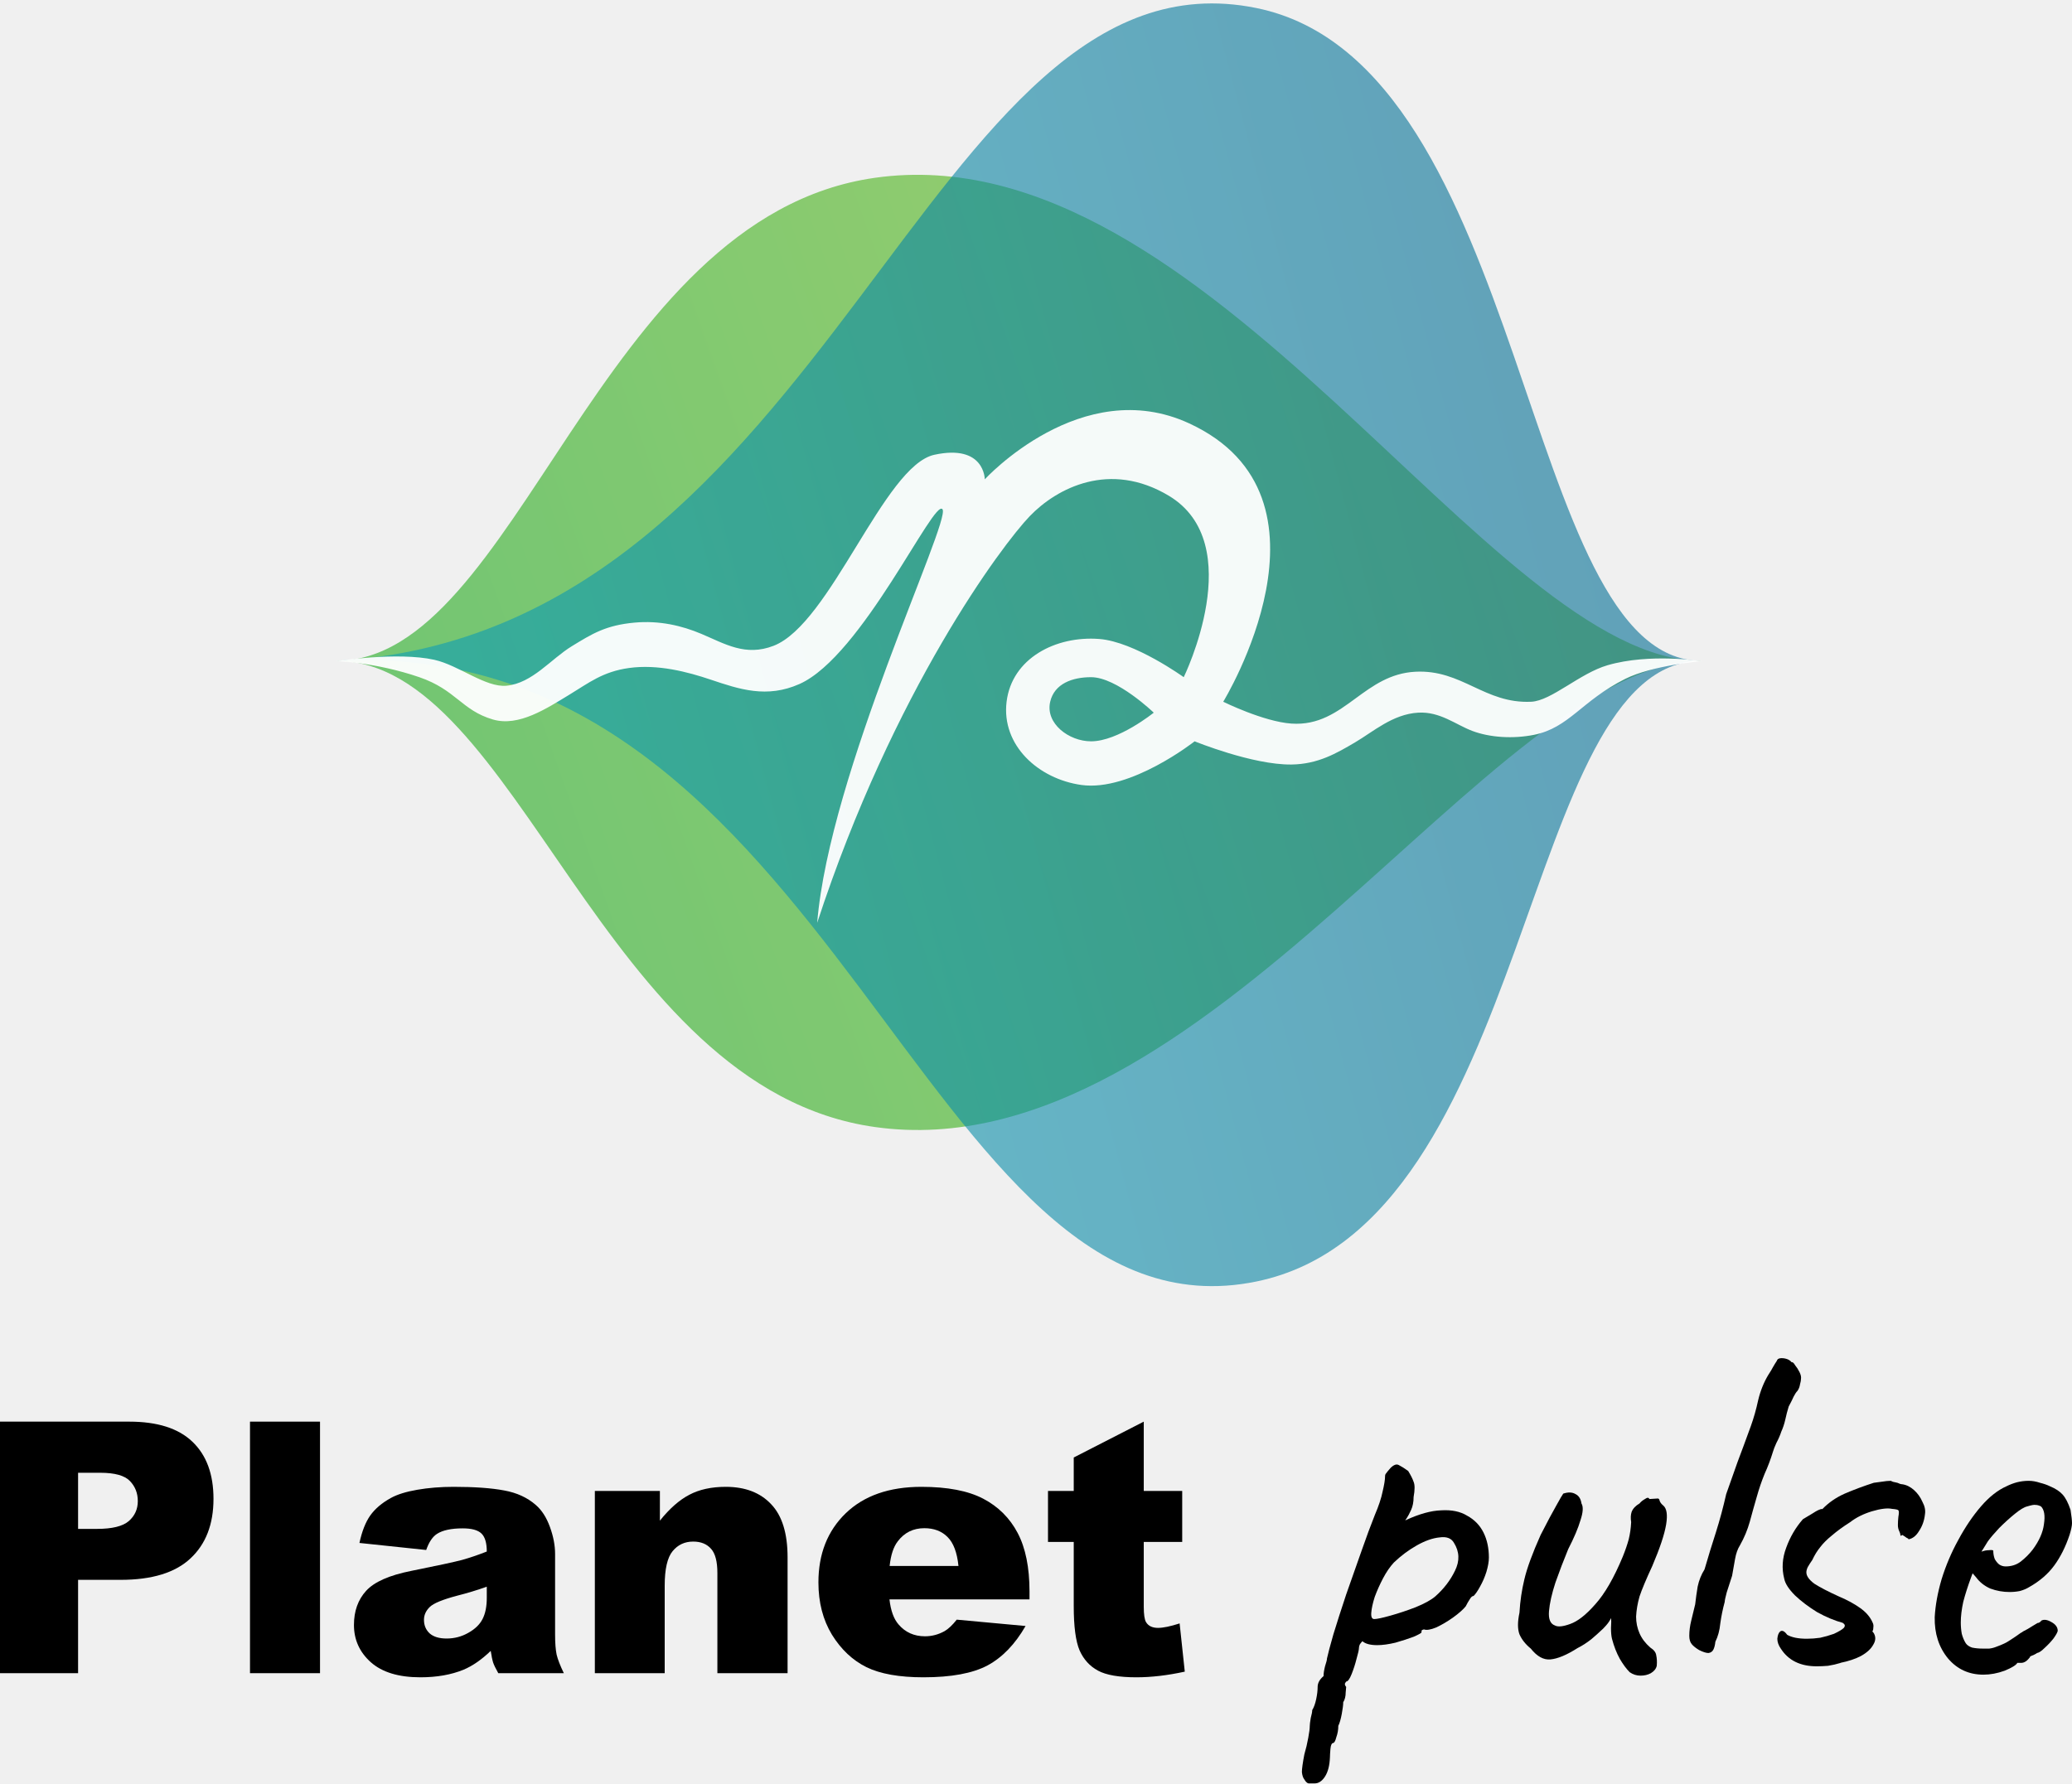
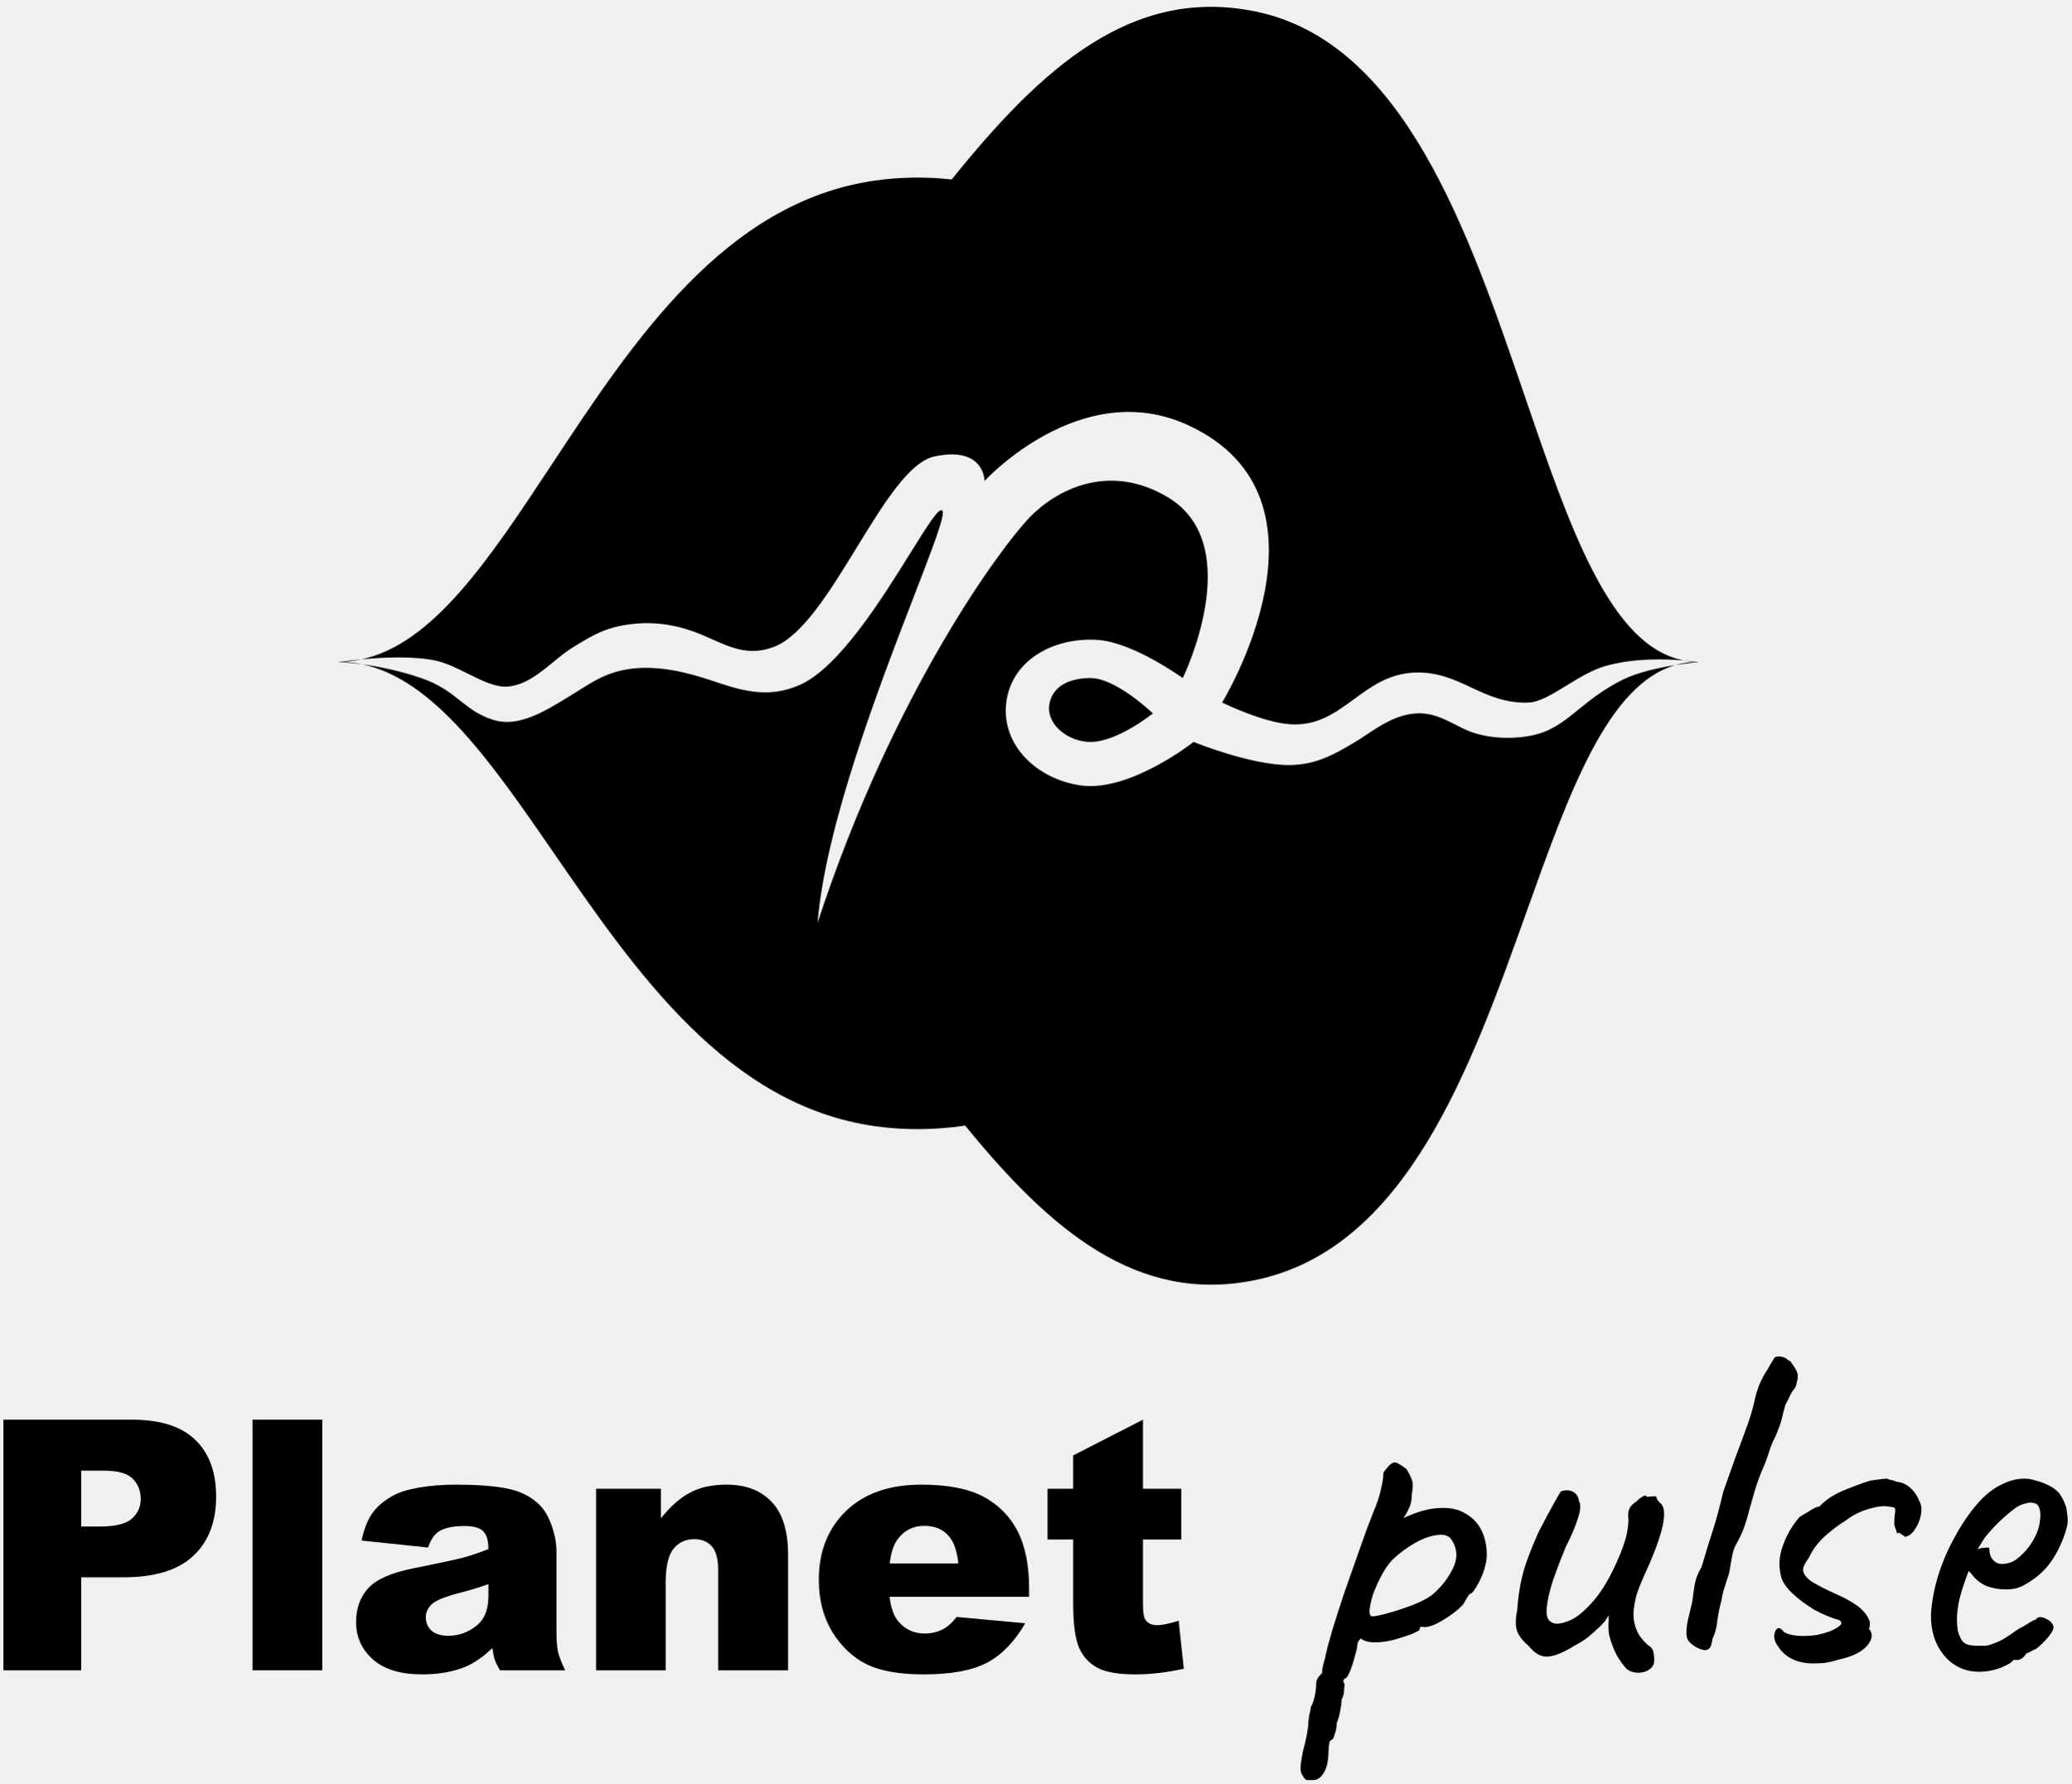
- <svg xmlns="http://www.w3.org/2000/svg" width="302" height="260" viewBox="0 0 302 260" fill="none">
-   <path opacity="0.8" d="M127.532 25.919C86.95 31.667 75.507 96.341 49 96.341C75.507 96.341 87.548 158.695 127.532 164.307C175.687 171.065 217.735 96.341 248 96.341C217.141 96.341 176.182 19.027 127.532 25.919Z" fill="url(#paint0_linear_1656_23127)" />
-   <path opacity="0.6" d="M183.145 186.821C223.728 178.449 221.493 96.341 248 96.341C221.493 96.341 223.13 9.346 183.145 1.175C134.99 -8.667 121.345 92.331 49 96.341C121.939 92.331 134.495 196.856 183.145 186.821Z" fill="url(#paint1_linear_1656_23127)" />
-   <path fill-rule="evenodd" clip-rule="evenodd" d="M49 96.387C49 96.387 57.937 94.995 63.299 96.188C66.874 96.984 70.782 100.26 73.825 99.968C77.599 99.607 80.293 96.069 83.358 94.199C86.311 92.398 88.271 91.152 92.494 90.767C96.1 90.438 99.381 91.207 102.226 92.409C105.681 93.868 108.648 95.736 112.751 94.149C121.085 90.925 128.838 67.89 136.187 66.299C143.535 64.707 143.535 69.879 143.535 69.879C143.535 69.879 157.636 54.474 173.325 61.722C196.579 72.465 178.29 102.305 178.29 102.305C178.29 102.305 184.159 105.207 188.221 105.488C192.191 105.763 194.854 103.812 197.572 101.822C200.078 99.987 202.629 98.118 206.293 97.929C209.704 97.752 212.228 98.931 214.755 100.112C217.268 101.285 219.783 102.46 223.175 102.305C226.125 102.17 230.229 98.172 234.296 96.984C240.453 95.185 248 96.387 248 96.387C248 96.387 240.85 96.984 236.878 98.973C230.488 102.174 228.736 106.095 223.572 107.13C220.593 107.727 217.193 107.543 214.581 106.554C212.148 105.633 209.883 103.705 206.691 103.897C202.992 104.119 200.156 106.666 197.541 108.206C194.806 109.816 192.095 111.411 188.221 111.456C182.559 111.522 174.12 108.074 174.12 108.074C174.12 108.074 164.785 115.436 157.636 114.44C151.326 113.562 145.941 108.639 146.713 102.305C147.484 95.974 153.869 92.664 160.218 93.154C165.381 93.553 172.531 98.724 172.531 98.724C172.531 98.724 182.064 79.279 170.346 72.266C161.766 67.131 154.061 71.122 150.089 75.251C146.117 79.379 130.229 100.565 119.107 134.533C120.894 112.651 138.57 76.047 137.378 74.256C136.187 72.465 125.661 95.659 116.525 99.719C111.765 101.834 107.784 100.494 103.6 99.086C100.206 97.944 95.884 96.807 91.7 97.382C87.833 97.914 85.78 99.586 83.019 101.256C79.704 103.261 75.613 106 71.839 104.891C67.272 103.549 66.477 100.565 61.115 98.724C54.701 96.523 49 96.387 49 96.387ZM159.026 98.724C162.799 98.724 168.162 103.897 168.162 103.897C168.162 103.897 162.998 108.074 159.026 108.074C155.79 108.074 152.336 105.463 153.068 102.305C153.681 99.658 156.312 98.724 159.026 98.724Z" fill="white" fill-opacity="0.949" />
-   <path d="M0 207.255H18.835C22.938 207.255 26.006 208.23 28.041 210.181C30.092 212.133 31.117 214.909 31.117 218.511C31.117 222.214 30 225.107 27.765 227.192C25.547 229.276 22.154 230.319 17.585 230.319H11.381V243.927H0V207.255ZM11.381 222.889H14.158C16.342 222.889 17.877 222.514 18.76 221.763C19.644 220.996 20.086 220.021 20.086 218.837C20.086 217.686 19.703 216.71 18.936 215.91C18.168 215.109 16.726 214.709 14.608 214.709H11.381V222.889Z" fill="black" />
-   <path d="M36.438 207.255H46.644V243.927H36.438V207.255Z" fill="black" />
-   <path d="M62.12 225.966L52.39 224.94C52.757 223.239 53.282 221.905 53.965 220.938C54.666 219.954 55.666 219.103 56.967 218.386C57.901 217.869 59.185 217.469 60.819 217.186C62.454 216.902 64.221 216.76 66.122 216.76C69.174 216.76 71.625 216.936 73.476 217.286C75.327 217.619 76.87 218.328 78.104 219.412C78.971 220.162 79.655 221.23 80.155 222.614C80.655 223.981 80.906 225.291 80.906 226.541V238.273C80.906 239.524 80.981 240.508 81.131 241.225C81.297 241.926 81.648 242.826 82.181 243.927H72.626C72.242 243.243 71.992 242.726 71.876 242.376C71.759 242.009 71.642 241.442 71.525 240.675C70.191 241.959 68.865 242.876 67.548 243.427C65.747 244.16 63.654 244.527 61.27 244.527C58.101 244.527 55.691 243.793 54.041 242.326C52.406 240.858 51.589 239.049 51.589 236.898C51.589 234.88 52.181 233.22 53.365 231.92C54.549 230.619 56.734 229.652 59.919 229.018C63.738 228.251 66.214 227.717 67.348 227.417C68.482 227.1 69.683 226.691 70.95 226.191C70.95 224.94 70.692 224.065 70.174 223.565C69.658 223.064 68.749 222.814 67.448 222.814C65.78 222.814 64.53 223.081 63.696 223.615C63.046 224.031 62.52 224.815 62.12 225.966ZM70.95 231.319C69.549 231.82 68.09 232.261 66.573 232.645C64.505 233.195 63.196 233.737 62.645 234.271C62.078 234.821 61.795 235.447 61.795 236.147C61.795 236.948 62.07 237.606 62.62 238.123C63.187 238.624 64.013 238.874 65.097 238.874C66.231 238.874 67.281 238.599 68.249 238.048C69.232 237.498 69.924 236.831 70.325 236.047C70.742 235.247 70.95 234.213 70.95 232.945V231.319Z" fill="black" />
-   <path d="M86.701 217.361H96.182V221.688C97.599 219.921 99.033 218.662 100.484 217.911C101.935 217.144 103.703 216.76 105.787 216.76C108.605 216.76 110.807 217.603 112.391 219.287C113.992 220.955 114.792 223.54 114.792 227.042V243.927H104.561V229.318C104.561 227.65 104.253 226.475 103.636 225.791C103.019 225.09 102.152 224.74 101.034 224.74C99.8 224.74 98.8 225.207 98.033 226.141C97.266 227.075 96.882 228.751 96.882 231.169V243.927H86.701V217.361Z" fill="black" />
-   <path d="M150.054 233.17H129.643C129.827 234.805 130.268 236.022 130.969 236.823C131.953 237.973 133.237 238.549 134.821 238.549C135.822 238.549 136.772 238.298 137.673 237.798C138.223 237.481 138.815 236.923 139.449 236.122L149.479 237.048C147.945 239.716 146.094 241.634 143.926 242.801C141.758 243.952 138.648 244.527 134.596 244.527C131.077 244.527 128.309 244.035 126.291 243.051C124.273 242.051 122.598 240.475 121.263 238.323C119.946 236.155 119.287 233.612 119.287 230.694C119.287 226.541 120.613 223.181 123.265 220.613C125.933 218.045 129.61 216.76 134.296 216.76C138.098 216.76 141.1 217.336 143.301 218.486C145.502 219.637 147.178 221.305 148.329 223.489C149.479 225.674 150.054 228.518 150.054 232.02V233.17ZM139.699 228.292C139.499 226.325 138.965 224.915 138.098 224.065C137.247 223.214 136.122 222.789 134.721 222.789C133.103 222.789 131.811 223.431 130.844 224.715C130.227 225.516 129.835 226.708 129.668 228.292H139.699Z" fill="black" />
-   <path d="M166.707 207.255V217.361H172.31V224.79H166.707V234.221C166.707 235.355 166.815 236.105 167.032 236.472C167.365 237.039 167.949 237.323 168.783 237.323C169.533 237.323 170.584 237.106 171.934 236.672L172.685 243.702C170.167 244.252 167.815 244.527 165.631 244.527C163.096 244.527 161.228 244.202 160.028 243.552C158.827 242.901 157.935 241.917 157.351 240.6C156.784 239.266 156.501 237.114 156.501 234.146V224.79H152.749V217.361H156.501V212.483L166.707 207.255Z" fill="black" />
-   <path d="M191.62 259.993C191.429 259.993 191.19 259.993 190.903 259.993C190.616 260.041 190.353 259.849 190.114 259.419C189.922 259.18 189.803 258.821 189.755 258.343C189.755 257.865 189.875 257.004 190.114 255.761C190.353 254.948 190.544 254.135 190.687 253.323C190.831 252.558 190.903 251.984 190.903 251.601C190.903 251.41 190.95 251.027 191.046 250.454C191.19 249.928 191.261 249.545 191.261 249.306C191.5 248.924 191.692 248.398 191.835 247.728C191.978 247.059 192.05 246.461 192.05 245.935C192.05 245.361 192.337 244.835 192.911 244.357C192.911 243.975 192.983 243.496 193.126 242.923C193.317 242.349 193.413 241.966 193.413 241.775C193.556 241.106 193.867 239.934 194.345 238.261C194.871 236.539 195.493 234.603 196.21 232.451C196.975 230.299 197.716 228.196 198.433 226.139C199.15 224.083 199.796 222.338 200.37 220.904C200.943 219.565 201.326 218.417 201.517 217.461C201.756 216.457 201.876 215.716 201.876 215.237C201.876 215.046 201.924 214.903 202.019 214.807C202.115 214.664 202.33 214.401 202.665 214.018C203.143 213.54 203.549 213.397 203.884 213.588C204.266 213.779 204.721 214.066 205.247 214.449C205.629 215.07 205.892 215.596 206.036 216.026C206.227 216.457 206.227 217.198 206.036 218.25C206.036 218.967 205.916 219.589 205.677 220.115C205.438 220.641 205.223 221.047 205.031 221.334C204.84 221.573 204.792 221.669 204.888 221.621C206.848 220.712 208.57 220.234 210.052 220.186C211.582 220.091 212.849 220.354 213.853 220.975C214.905 221.549 215.694 222.362 216.22 223.414C216.746 224.466 217.009 225.685 217.009 227.072C217.009 227.646 216.889 228.339 216.65 229.152C216.411 229.917 216.1 230.634 215.718 231.304C215.383 231.925 215.072 232.379 214.785 232.666C214.594 232.666 214.403 232.834 214.212 233.168C214.02 233.455 213.829 233.79 213.638 234.172C213.255 234.651 212.634 235.2 211.773 235.822C210.96 236.396 210.147 236.874 209.335 237.257C208.522 237.591 207.924 237.687 207.542 237.543C207.542 237.543 207.47 237.567 207.326 237.615C207.231 237.615 207.183 237.735 207.183 237.974C207.183 238.069 206.801 238.285 206.036 238.619C205.271 238.906 204.386 239.193 203.382 239.48C202.378 239.719 201.493 239.839 200.728 239.839C199.724 239.839 199.007 239.647 198.577 239.265C198.481 239.36 198.362 239.504 198.218 239.695C198.122 239.886 198.075 240.054 198.075 240.197C198.075 240.484 197.955 241.034 197.716 241.847C197.525 242.612 197.286 243.353 196.999 244.07C196.712 244.787 196.449 245.146 196.21 245.146C196.21 245.146 196.162 245.218 196.066 245.361C195.971 245.505 196.019 245.696 196.21 245.935C196.21 245.935 196.186 246.198 196.138 246.724C196.138 247.298 196.019 247.776 195.78 248.158C195.78 248.541 195.708 249.115 195.564 249.88C195.421 250.645 195.254 251.219 195.062 251.601C195.062 252.175 194.967 252.725 194.776 253.251C194.632 253.825 194.465 254.112 194.273 254.112C194.082 254.159 193.963 254.446 193.915 254.972C193.867 255.546 193.843 255.952 193.843 256.191C193.795 257.387 193.556 258.319 193.126 258.989C192.696 259.658 192.194 259.993 191.62 259.993ZM200.298 236.037C200.68 236.037 201.469 235.87 202.665 235.535C203.86 235.2 205.079 234.794 206.322 234.316C207.613 233.79 208.57 233.264 209.191 232.738C210.434 231.638 211.391 230.395 212.06 229.008C212.777 227.574 212.729 226.211 211.917 224.92C211.534 224.251 210.841 223.988 209.837 224.131C208.833 224.227 207.733 224.609 206.538 225.279C205.342 225.948 204.219 226.785 203.167 227.789C202.593 228.411 202.067 229.176 201.589 230.084C201.111 230.993 200.704 231.901 200.37 232.81C200.083 233.718 199.915 234.483 199.868 235.105C199.82 235.726 199.963 236.037 200.298 236.037Z" fill="black" />
-   <path d="M237.532 243.783C237.054 243.305 236.576 242.66 236.098 241.847C235.62 240.986 235.237 240.006 234.95 238.906C234.855 238.524 234.807 237.998 234.807 237.328C234.855 236.659 234.855 236.181 234.807 235.894C234.664 236.229 234.424 236.587 234.09 236.97C233.803 237.304 233.516 237.591 233.229 237.83C233.038 238.022 232.608 238.404 231.938 238.978C231.269 239.504 230.599 239.934 229.93 240.269C228.352 241.273 227.037 241.823 225.985 241.919C224.981 242.014 224.025 241.488 223.117 240.341C222.352 239.719 221.802 239.026 221.467 238.261C221.18 237.496 221.18 236.444 221.467 235.105C221.563 233.431 221.802 231.806 222.184 230.228C222.567 228.602 223.356 226.45 224.551 223.773C225.555 221.812 226.32 220.378 226.846 219.469C227.372 218.513 227.707 217.939 227.85 217.748C228.567 217.509 229.165 217.533 229.643 217.82C230.121 218.059 230.408 218.513 230.504 219.182C230.791 219.66 230.743 220.473 230.36 221.621C230.026 222.768 229.428 224.179 228.567 225.853C227.898 227.478 227.276 229.104 226.703 230.73C226.177 232.355 225.866 233.742 225.77 234.89C225.675 236.037 225.961 236.731 226.631 236.97C227.061 237.209 227.802 237.137 228.854 236.754C229.954 236.372 231.173 235.416 232.512 233.886C233.898 232.355 235.237 230.036 236.528 226.928C236.911 225.972 237.198 225.135 237.389 224.418C237.58 223.653 237.7 222.816 237.747 221.908C237.652 221.334 237.676 220.832 237.819 220.402C238.01 219.923 238.393 219.517 238.967 219.182C239.158 218.943 239.421 218.728 239.756 218.537C240.09 218.298 240.305 218.298 240.401 218.537L241.549 218.465C241.74 218.417 241.859 218.537 241.907 218.824C242.003 219.063 242.17 219.278 242.409 219.469C242.935 219.9 243.079 220.832 242.84 222.266C242.6 223.701 241.931 225.709 240.831 228.291C239.923 230.252 239.301 231.734 238.967 232.738C238.68 233.742 238.512 234.722 238.465 235.679C238.465 236.539 238.632 237.352 238.967 238.117C239.301 238.882 239.827 239.576 240.545 240.197C241.07 240.532 241.357 240.914 241.405 241.345C241.501 241.775 241.525 242.277 241.477 242.851C241.381 243.281 241.094 243.64 240.616 243.927C240.186 244.166 239.684 244.285 239.11 244.285C238.536 244.285 238.01 244.118 237.532 243.783Z" fill="black" />
-   <path d="M247.653 240.556C247.175 240.269 246.816 239.982 246.577 239.695C246.338 239.408 246.219 239.002 246.219 238.476C246.219 237.759 246.314 237.017 246.506 236.252C246.697 235.44 246.888 234.651 247.079 233.886C247.175 233.025 247.295 232.164 247.438 231.304C247.629 230.395 247.964 229.558 248.442 228.793C248.968 226.976 249.518 225.183 250.092 223.414C250.665 221.597 251.167 219.732 251.598 217.82C252.219 216.05 252.769 214.496 253.247 213.158C253.773 211.771 254.419 210.026 255.184 207.922C255.614 206.726 255.973 205.459 256.26 204.12C256.594 202.734 257.096 201.491 257.766 200.391C258.053 199.96 258.268 199.602 258.411 199.315C258.602 198.98 258.794 198.669 258.985 198.383C259.033 198.191 259.176 198.072 259.415 198.024C259.702 197.976 260.013 198 260.348 198.096C260.682 198.191 260.945 198.359 261.137 198.598C261.28 198.55 261.447 198.693 261.639 199.028C261.878 199.315 262.093 199.65 262.284 200.032C262.475 200.415 262.547 200.749 262.499 201.036C262.499 201.228 262.451 201.491 262.356 201.825C262.308 202.16 262.188 202.471 261.997 202.758C261.806 202.949 261.615 203.236 261.423 203.618C261.28 203.953 261.041 204.431 260.706 205.053C260.515 205.674 260.348 206.32 260.204 206.989C260.061 207.611 259.869 208.185 259.63 208.711C259.439 209.284 259.2 209.834 258.913 210.36C258.674 210.886 258.507 211.317 258.411 211.651C258.076 212.751 257.67 213.827 257.192 214.879C256.762 215.931 256.379 217.054 256.044 218.25C255.71 219.397 255.375 220.593 255.04 221.836C254.706 223.031 254.227 224.179 253.606 225.279C253.271 225.805 253.032 226.474 252.889 227.287C252.745 228.1 252.602 228.913 252.458 229.726C252.172 230.586 251.909 231.399 251.67 232.164C251.478 232.881 251.383 233.336 251.383 233.527C251.096 234.579 250.881 235.631 250.737 236.683C250.642 237.687 250.402 238.571 250.02 239.337C249.972 239.815 249.876 240.197 249.733 240.484C249.59 240.771 249.351 240.938 249.016 240.986C248.681 240.986 248.227 240.843 247.653 240.556Z" fill="black" />
-   <path d="M264.79 242.923C262.4 242.923 260.654 242.062 259.555 240.341C259.22 239.862 259.053 239.384 259.053 238.906C259.101 238.38 259.244 238.022 259.483 237.83C259.77 237.639 260.105 237.806 260.487 238.332C261.156 238.715 262.113 238.906 263.356 238.906C263.977 238.906 264.623 238.858 265.292 238.763C265.962 238.619 266.631 238.428 267.3 238.189C268.018 237.854 268.496 237.567 268.735 237.328C268.974 237.041 268.926 236.802 268.591 236.611H268.663C267.42 236.276 266.153 235.75 264.862 235.033C263.619 234.268 262.543 233.455 261.635 232.595C260.726 231.686 260.2 230.873 260.057 230.156C259.674 228.674 259.77 227.167 260.344 225.637C260.917 224.059 261.73 222.673 262.782 221.477C263.165 221.238 263.643 220.951 264.217 220.617C264.79 220.234 265.245 220.019 265.579 219.971V220.043C266.488 219.087 267.587 218.322 268.878 217.748C270.217 217.174 271.628 216.648 273.11 216.17L274.186 216.026C274.759 215.931 275.237 215.883 275.62 215.883C275.572 215.883 275.668 215.931 275.907 216.026C276.146 216.074 276.361 216.122 276.552 216.17C276.839 216.313 277.078 216.385 277.27 216.385C277.891 216.481 278.465 216.768 278.991 217.246C279.517 217.724 279.923 218.298 280.21 218.967C280.545 219.589 280.664 220.186 280.569 220.76C280.473 221.669 280.186 222.482 279.708 223.199C279.278 223.916 278.752 224.322 278.13 224.418C278.226 224.37 278.154 224.299 277.915 224.203C277.724 224.059 277.509 223.916 277.27 223.773L277.054 223.916C277.054 223.916 277.03 223.868 276.983 223.773C276.983 223.629 276.935 223.462 276.839 223.271C276.696 222.984 276.624 222.673 276.624 222.338C276.624 221.956 276.648 221.549 276.696 221.119C276.791 220.593 276.791 220.282 276.696 220.186C276.648 220.091 276.337 220.019 275.763 219.971C275.094 219.828 274.114 219.947 272.823 220.33C271.58 220.712 270.528 221.238 269.667 221.908C268.615 222.577 267.731 223.223 267.014 223.844C266.296 224.418 265.723 224.992 265.292 225.566C264.862 226.092 264.48 226.713 264.145 227.43C263.906 227.765 263.691 228.1 263.499 228.435C263.356 228.721 263.284 228.984 263.284 229.224C263.284 229.75 263.667 230.299 264.432 230.873C265.245 231.399 266.44 232.021 268.018 232.738C269.261 233.264 270.313 233.838 271.173 234.459C272.034 235.081 272.632 235.798 272.966 236.611C273.062 236.802 273.086 237.041 273.038 237.328C273.038 237.567 272.99 237.735 272.895 237.83C272.99 237.926 273.038 237.998 273.038 238.046V237.974C273.421 238.548 273.421 239.145 273.038 239.767C272.703 240.388 272.106 240.938 271.245 241.416C270.432 241.847 269.428 242.182 268.233 242.421H268.305C267.683 242.612 267.061 242.755 266.44 242.851C265.866 242.899 265.316 242.923 264.79 242.923Z" fill="black" />
-   <path d="M289.09 244.142C286.987 244.142 285.265 243.353 283.927 241.775C282.588 240.149 281.942 238.141 281.99 235.75C282.086 234.029 282.42 232.188 282.994 230.228C283.616 228.219 284.429 226.307 285.433 224.49C286.437 222.625 287.536 220.999 288.732 219.613C289.927 218.226 291.17 217.246 292.461 216.672C292.939 216.433 293.441 216.242 293.967 216.098C294.541 215.955 295.115 215.883 295.689 215.883C296.215 215.883 296.764 215.979 297.338 216.17C297.912 216.313 298.39 216.481 298.773 216.672C299.585 217.007 300.207 217.413 300.637 217.891C301.068 218.369 301.45 219.111 301.785 220.115C301.928 221.023 302 221.669 302 222.051C302 222.434 301.88 223.008 301.641 223.773C301.068 225.494 300.327 226.976 299.418 228.219C298.51 229.463 297.29 230.515 295.76 231.375C295.378 231.614 294.924 231.806 294.398 231.949C293.92 232.045 293.418 232.092 292.892 232.092C291.935 232.092 291.003 231.925 290.094 231.59C289.234 231.208 288.541 230.658 288.015 229.941L287.513 229.367L287.297 229.941C286.819 231.232 286.437 232.427 286.15 233.527C285.911 234.627 285.791 235.631 285.791 236.539C285.791 237.113 285.839 237.663 285.935 238.189C286.078 238.715 286.269 239.169 286.509 239.552C286.7 239.839 287.011 240.054 287.441 240.197C287.919 240.293 288.421 240.341 288.947 240.341C289.282 240.341 289.616 240.341 289.951 240.341C290.334 240.293 290.692 240.197 291.027 240.054C291.84 239.767 292.485 239.456 292.963 239.121C293.489 238.787 294.015 238.428 294.541 238.046L294.828 237.902H294.756C295.33 237.615 295.832 237.328 296.262 237.041C296.741 236.754 296.98 236.611 296.98 236.611C297.171 236.611 297.362 236.491 297.553 236.252C297.936 236.061 298.414 236.133 298.988 236.468C299.609 236.802 299.92 237.233 299.92 237.759C299.872 237.998 299.657 238.38 299.275 238.906C298.892 239.384 298.462 239.839 297.984 240.269C297.553 240.699 297.195 240.938 296.908 240.986C296.86 241.034 296.693 241.13 296.406 241.273C296.119 241.369 295.928 241.464 295.832 241.56H295.904C295.473 242.134 295.043 242.421 294.613 242.421H294.039C293.848 242.755 293.226 243.138 292.174 243.568C291.122 243.951 290.095 244.142 289.09 244.142ZM292.318 228.363C293.178 228.363 293.92 228.124 294.541 227.646C295.211 227.12 295.784 226.546 296.262 225.924C297.219 224.633 297.769 223.39 297.912 222.195C298.103 220.951 297.96 220.091 297.482 219.613C297.195 219.469 296.932 219.397 296.693 219.397C296.501 219.35 296.095 219.421 295.473 219.613C295.043 219.708 294.446 220.067 293.68 220.688C292.915 221.31 292.15 222.003 291.385 222.768C290.668 223.533 290.118 224.179 289.736 224.705L288.804 226.211C289.186 226.068 289.545 225.996 289.879 225.996C290.262 225.948 290.477 225.972 290.525 226.068C290.525 226.498 290.597 226.904 290.74 227.287C290.931 227.622 291.146 227.885 291.385 228.076C291.672 228.267 291.983 228.363 292.318 228.363Z" fill="black" />
+ <svg xmlns="http://www.w3.org/2000/svg" width="303" height="261" viewBox="0 0 303 261" fill="none">
+   <g clip-path="url(#clip0_712_764)">
+     <path fill-rule="evenodd" clip-rule="evenodd" d="M49.5 96.841C49.614 96.841 49.727 96.84 49.84 96.837C50.217 96.83 50.591 96.808 50.962 96.775C50.478 96.792 49.99 96.814 49.5 96.841Z" fill="black" />
+     <path fill-rule="evenodd" clip-rule="evenodd" d="M223.363 133.339C215.113 156.434 205.704 182.77 183.645 187.321C166.39 190.88 153.676 180.029 141.198 164.72C136.864 165.36 132.474 165.43 128.032 164.807C106.497 161.784 93.067 142.302 81.118 124.967C71.878 111.563 63.523 99.442 52.99 97.208C55.231 97.511 58.329 98.097 61.615 99.224C64.334 100.158 65.878 101.385 67.336 102.543C68.753 103.669 70.088 104.729 72.339 105.391C75.862 106.426 79.662 104.108 82.848 102.164C83.075 102.026 83.299 101.889 83.519 101.756C83.972 101.482 84.407 101.207 84.833 100.938C87.003 99.567 88.968 98.326 92.2 97.882C96.384 97.307 100.706 98.444 104.1 99.586C108.284 100.994 112.265 102.334 117.025 100.219C122.769 97.667 129.062 87.551 133.24 80.836C135.707 76.87 137.436 74.091 137.878 74.756C138.292 75.378 136.432 80.195 133.752 87.135C128.713 100.187 120.774 120.747 119.607 135.033C130.729 101.065 146.617 79.879 150.589 75.751C154.561 71.622 162.266 67.631 170.846 72.766C182.564 79.779 173.031 99.224 173.031 99.224C173.031 99.224 165.881 94.053 160.718 93.654C154.369 93.164 147.984 96.474 147.213 102.805C146.441 109.139 151.826 114.062 158.136 114.94C165.285 115.936 174.62 108.574 174.62 108.574C174.62 108.574 183.059 112.022 188.721 111.956C192.595 111.911 195.306 110.316 198.041 108.706C198.64 108.354 199.25 107.948 199.879 107.53C201.999 106.122 204.339 104.568 207.191 104.397C209.437 104.262 211.224 105.176 212.933 106.051C213.653 106.42 214.36 106.781 215.081 107.054C217.693 108.043 221.093 108.227 224.072 107.63C226.952 107.053 228.771 105.577 230.925 103.83C232.633 102.445 234.552 100.889 237.378 99.473C239.565 98.378 242.715 97.705 245.105 97.321C235.194 100.22 229.611 115.85 223.363 133.339ZM248.204 96.844C247.125 96.87 246.093 97.032 245.105 97.321C247.056 97.008 248.5 96.887 248.5 96.887C248.5 96.887 248.396 96.871 248.204 96.844ZM248.137 96.836L248.204 96.844C248.302 96.842 248.401 96.841 248.5 96.841C248.455 96.841 248.409 96.841 248.364 96.84C248.288 96.84 248.213 96.838 248.137 96.836ZM248.137 96.836C247.536 96.817 246.95 96.754 246.377 96.647C247.168 96.714 247.778 96.788 248.137 96.836ZM52.878 96.484C55.969 96.192 60.543 95.963 63.799 96.688C65.317 97.026 66.894 97.811 68.44 98.58C70.536 99.622 72.574 100.636 74.325 100.468C76.865 100.225 78.916 98.543 80.92 96.898C81.894 96.1 82.856 95.31 83.858 94.699C83.923 94.659 83.988 94.62 84.052 94.581C86.899 92.843 88.864 91.644 92.994 91.267C96.6 90.938 99.881 91.707 102.726 92.909C103.198 93.108 103.661 93.315 104.119 93.52C107.013 94.814 109.709 96.019 113.251 94.649C117.416 93.038 121.435 86.48 125.331 80.123C129.232 73.758 133.01 67.595 136.687 66.799C144.035 65.207 144.035 70.379 144.035 70.379C144.035 70.379 158.136 54.974 173.825 62.222C197.079 72.965 178.79 102.805 178.79 102.805C178.79 102.805 184.659 105.707 188.721 105.988C192.689 106.263 195.352 104.314 198.069 102.324L198.072 102.322L198.074 102.32C200.58 100.486 203.13 98.618 206.793 98.429C210.204 98.252 212.728 99.431 215.255 100.612L215.26 100.614C217.771 101.786 220.285 102.96 223.675 102.805C225.241 102.733 227.133 101.573 229.172 100.322C230.973 99.217 232.888 98.041 234.796 97.484C238.932 96.276 243.696 96.421 246.377 96.647C235.614 94.644 229.707 77.377 223.098 58.057C214.77 33.711 205.326 6.106 183.645 1.675C165.639 -2.005 152.458 9.812 139.229 26.261C135.544 25.856 131.811 25.883 128.032 26.419C106.082 29.528 92.656 49.876 80.761 67.905C71.621 81.758 63.384 94.242 52.878 96.484ZM49.84 96.837C50.217 96.83 50.591 96.808 50.962 96.775C51.226 96.751 51.488 96.721 51.748 96.684C52.128 96.63 52.504 96.564 52.878 96.484C51.468 96.617 50.367 96.763 49.84 96.837ZM49.797 96.844C50.885 96.863 51.948 96.987 52.99 97.208C50.856 96.919 49.5 96.887 49.5 96.887C49.5 96.887 49.604 96.871 49.797 96.844ZM49.797 96.844L49.84 96.837C49.727 96.84 49.614 96.841 49.5 96.841C49.599 96.841 49.698 96.842 49.797 96.844ZM159.526 99.224C163.299 99.224 168.662 104.397 168.662 104.397C168.662 104.397 163.498 108.574 159.526 108.574C156.29 108.574 152.836 105.963 153.568 102.805C154.181 100.158 156.812 99.224 159.526 99.224Z" fill="black" />
+     <path d="M0.5 207.755H19.335C23.438 207.755 26.506 208.73 28.541 210.681C30.592 212.633 31.617 215.409 31.617 219.011C31.617 222.714 30.5 225.607 28.265 227.692C26.047 229.776 22.654 230.819 18.085 230.819H11.881V244.427H0.5V207.755ZM11.881 223.389H14.658C16.842 223.389 18.377 223.014 19.26 222.263C20.144 221.496 20.586 220.521 20.586 219.337C20.586 218.186 20.203 217.21 19.436 216.41C18.668 215.609 17.226 215.209 15.108 215.209H11.881V223.389Z" fill="black" />
+     <path d="M36.938 207.755H47.144V244.427H36.938V207.755Z" fill="black" />
+     <path d="M62.62 226.466L52.89 225.44C53.257 223.739 53.782 222.405 54.466 221.438C55.166 220.454 56.167 219.603 57.467 218.886C58.401 218.369 59.685 217.969 61.32 217.686C62.954 217.402 64.721 217.26 66.623 217.26C69.674 217.26 72.126 217.436 73.977 217.786C75.828 218.119 77.37 218.828 78.604 219.912C79.471 220.662 80.155 221.73 80.655 223.114C81.156 224.481 81.406 225.791 81.406 227.041V238.773C81.406 240.024 81.481 241.008 81.631 241.725C81.798 242.426 82.148 243.326 82.681 244.427H73.126C72.743 243.743 72.492 243.226 72.376 242.876C72.259 242.509 72.142 241.942 72.025 241.175C70.691 242.459 69.366 243.376 68.048 243.927C66.247 244.66 64.154 245.027 61.77 245.027C58.601 245.027 56.192 244.293 54.541 242.826C52.907 241.358 52.089 239.549 52.089 237.398C52.089 235.38 52.681 233.72 53.865 232.42C55.049 231.119 57.234 230.152 60.419 229.518C64.238 228.751 66.714 228.217 67.848 227.917C68.982 227.6 70.183 227.191 71.45 226.691C71.45 225.44 71.192 224.565 70.675 224.065C70.158 223.564 69.249 223.314 67.948 223.314C66.281 223.314 65.03 223.581 64.196 224.115C63.546 224.531 63.02 225.315 62.62 226.466ZM71.45 231.819C70.049 232.32 68.59 232.761 67.073 233.145C65.005 233.695 63.696 234.237 63.146 234.771C62.579 235.321 62.295 235.947 62.295 236.647C62.295 237.448 62.57 238.106 63.121 238.623C63.688 239.124 64.513 239.374 65.597 239.374C66.731 239.374 67.781 239.099 68.749 238.548C69.733 237.998 70.425 237.331 70.825 236.547C71.242 235.747 71.45 234.713 71.45 233.445V231.819Z" fill="black" />
+     <path d="M87.202 217.861H96.682V222.188C98.099 220.421 99.534 219.162 100.984 218.411C102.435 217.644 104.203 217.26 106.287 217.26C109.105 217.26 111.307 218.103 112.891 219.787C114.492 221.455 115.292 224.04 115.292 227.542V244.427H105.061V229.818C105.061 228.15 104.753 226.975 104.136 226.291C103.519 225.59 102.652 225.24 101.534 225.24C100.301 225.24 99.3 225.707 98.533 226.641C97.766 227.575 97.382 229.251 97.382 231.669V244.427H87.202V217.861Z" fill="black" />
+     <path d="M150.554 233.67H130.143C130.327 235.305 130.768 236.522 131.469 237.323C132.453 238.473 133.737 239.049 135.321 239.049C136.322 239.049 137.272 238.798 138.173 238.298C138.723 237.981 139.315 237.423 139.949 236.622L149.979 237.548C148.445 240.216 146.594 242.134 144.426 243.301C142.258 244.452 139.148 245.027 135.096 245.027C131.577 245.027 128.809 244.535 126.791 243.551C124.773 242.551 123.098 240.975 121.763 238.823C120.446 236.655 119.787 234.112 119.787 231.194C119.787 227.041 121.113 223.681 123.765 221.113C126.433 218.545 130.11 217.26 134.796 217.26C138.598 217.26 141.6 217.836 143.801 218.986C146.002 220.137 147.678 221.805 148.829 223.989C149.979 226.174 150.554 229.018 150.554 232.52V233.67ZM140.199 228.792C139.999 226.825 139.465 225.415 138.598 224.565C137.747 223.714 136.622 223.289 135.221 223.289C133.603 223.289 132.311 223.931 131.344 225.215C130.727 226.016 130.335 227.208 130.168 228.792H140.199Z" fill="black" />
+     <path d="M167.207 207.755V217.861H172.81V225.29H167.207V234.721C167.207 235.855 167.315 236.605 167.532 236.972C167.865 237.539 168.449 237.823 169.283 237.823C170.033 237.823 171.084 237.606 172.434 237.172L173.185 244.202C170.667 244.752 168.315 245.027 166.131 245.027C163.596 245.027 161.728 244.702 160.528 244.052C159.327 243.401 158.435 242.417 157.851 241.1C157.284 239.766 157.001 237.614 157.001 234.646V225.29H153.249V217.861H157.001V212.983L167.207 207.755Z" fill="black" />
+     <path d="M192.12 260.493C191.929 260.493 191.69 260.493 191.403 260.493C191.116 260.541 190.853 260.349 190.614 259.919C190.422 259.68 190.303 259.321 190.255 258.843C190.255 258.365 190.375 257.504 190.614 256.261C190.853 255.448 191.044 254.635 191.187 253.823C191.331 253.058 191.403 252.484 191.403 252.101C191.403 251.91 191.45 251.527 191.546 250.954C191.69 250.428 191.761 250.045 191.761 249.806C192 249.424 192.192 248.898 192.335 248.228C192.478 247.559 192.55 246.961 192.55 246.435C192.55 245.861 192.837 245.335 193.411 244.857C193.411 244.475 193.483 243.996 193.626 243.423C193.817 242.849 193.913 242.466 193.913 242.275C194.056 241.606 194.367 240.434 194.845 238.761C195.371 237.039 195.993 235.103 196.71 232.951C197.475 230.799 198.216 228.696 198.933 226.639C199.65 224.583 200.296 222.838 200.87 221.404C201.443 220.065 201.826 218.917 202.017 217.961C202.256 216.957 202.376 216.216 202.376 215.737C202.376 215.546 202.424 215.403 202.519 215.307C202.615 215.164 202.83 214.901 203.165 214.518C203.643 214.04 204.049 213.897 204.384 214.088C204.766 214.279 205.221 214.566 205.747 214.949C206.129 215.57 206.392 216.096 206.536 216.526C206.727 216.957 206.727 217.698 206.536 218.75C206.536 219.467 206.416 220.089 206.177 220.615C205.938 221.141 205.723 221.547 205.531 221.834C205.34 222.073 205.292 222.169 205.388 222.121C207.348 221.212 209.07 220.734 210.552 220.686C212.082 220.591 213.349 220.854 214.353 221.475C215.405 222.049 216.194 222.862 216.72 223.914C217.246 224.966 217.509 226.185 217.509 227.572C217.509 228.146 217.389 228.839 217.15 229.652C216.911 230.417 216.6 231.134 216.218 231.804C215.883 232.425 215.572 232.879 215.285 233.166C215.094 233.166 214.903 233.334 214.712 233.668C214.52 233.955 214.329 234.29 214.138 234.672C213.755 235.151 213.134 235.7 212.273 236.322C211.46 236.896 210.647 237.374 209.835 237.757C209.022 238.091 208.424 238.187 208.042 238.043C208.042 238.043 207.97 238.067 207.826 238.115C207.731 238.115 207.683 238.235 207.683 238.474C207.683 238.569 207.301 238.785 206.536 239.119C205.771 239.406 204.886 239.693 203.882 239.98C202.878 240.219 201.993 240.339 201.228 240.339C200.224 240.339 199.507 240.147 199.077 239.765C198.981 239.86 198.862 240.004 198.718 240.195C198.622 240.386 198.575 240.554 198.575 240.697C198.575 240.984 198.455 241.534 198.216 242.347C198.025 243.112 197.786 243.853 197.499 244.57C197.212 245.287 196.949 245.646 196.71 245.646C196.71 245.646 196.662 245.718 196.566 245.861C196.471 246.005 196.519 246.196 196.71 246.435C196.71 246.435 196.686 246.698 196.638 247.224C196.638 247.798 196.519 248.276 196.28 248.658C196.28 249.041 196.208 249.615 196.064 250.38C195.921 251.145 195.754 251.719 195.562 252.101C195.562 252.675 195.467 253.225 195.276 253.751C195.132 254.325 194.965 254.612 194.773 254.612C194.582 254.659 194.463 254.946 194.415 255.472C194.367 256.046 194.343 256.452 194.343 256.691C194.295 257.887 194.056 258.819 193.626 259.489C193.196 260.158 192.694 260.493 192.12 260.493ZM200.798 236.537C201.18 236.537 201.969 236.37 203.165 236.035C204.36 235.7 205.579 235.294 206.822 234.816C208.113 234.29 209.07 233.764 209.691 233.238C210.934 232.138 211.891 230.895 212.56 229.508C213.277 228.074 213.229 226.711 212.417 225.42C212.034 224.751 211.341 224.488 210.337 224.631C209.333 224.727 208.233 225.109 207.038 225.779C205.842 226.448 204.719 227.285 203.667 228.289C203.093 228.911 202.567 229.676 202.089 230.584C201.611 231.493 201.204 232.401 200.87 233.31C200.583 234.218 200.415 234.983 200.368 235.605C200.32 236.226 200.463 236.537 200.798 236.537Z" fill="black" />
+     <path d="M238.032 244.283C237.554 243.805 237.076 243.16 236.598 242.347C236.12 241.486 235.737 240.506 235.45 239.406C235.355 239.024 235.307 238.498 235.307 237.828C235.355 237.159 235.355 236.681 235.307 236.394C235.164 236.729 234.924 237.087 234.59 237.47C234.303 237.804 234.016 238.091 233.729 238.33C233.538 238.522 233.108 238.904 232.438 239.478C231.769 240.004 231.099 240.434 230.43 240.769C228.852 241.773 227.537 242.323 226.485 242.419C225.481 242.514 224.525 241.988 223.617 240.841C222.852 240.219 222.302 239.526 221.967 238.761C221.68 237.996 221.68 236.944 221.967 235.605C222.063 233.931 222.302 232.306 222.684 230.728C223.067 229.102 223.856 226.95 225.051 224.273C226.055 222.312 226.82 220.878 227.346 219.969C227.872 219.013 228.207 218.439 228.35 218.248C229.067 218.009 229.665 218.033 230.143 218.32C230.621 218.559 230.908 219.013 231.004 219.682C231.291 220.16 231.243 220.973 230.86 222.121C230.526 223.268 229.928 224.679 229.067 226.353C228.398 227.978 227.776 229.604 227.203 231.23C226.677 232.855 226.366 234.242 226.27 235.39C226.175 236.537 226.461 237.231 227.131 237.47C227.561 237.709 228.302 237.637 229.354 237.254C230.454 236.872 231.673 235.916 233.012 234.386C234.398 232.855 235.737 230.536 237.028 227.428C237.411 226.472 237.698 225.635 237.889 224.918C238.08 224.153 238.2 223.316 238.247 222.408C238.152 221.834 238.176 221.332 238.319 220.902C238.51 220.423 238.893 220.017 239.467 219.682C239.658 219.443 239.921 219.228 240.256 219.037C240.59 218.798 240.805 218.798 240.901 219.037L242.049 218.965C242.24 218.917 242.359 219.037 242.407 219.324C242.503 219.563 242.67 219.778 242.909 219.969C243.435 220.4 243.579 221.332 243.34 222.766C243.1 224.201 242.431 226.209 241.331 228.791C240.423 230.752 239.801 232.234 239.467 233.238C239.18 234.242 239.012 235.222 238.965 236.179C238.965 237.039 239.132 237.852 239.467 238.617C239.801 239.382 240.327 240.076 241.045 240.697C241.57 241.032 241.857 241.414 241.905 241.845C242.001 242.275 242.025 242.777 241.977 243.351C241.881 243.781 241.594 244.14 241.116 244.427C240.686 244.666 240.184 244.785 239.61 244.785C239.036 244.785 238.51 244.618 238.032 244.283Z" fill="black" />
+     <path d="M248.153 241.056C247.675 240.769 247.316 240.482 247.077 240.195C246.838 239.908 246.719 239.502 246.719 238.976C246.719 238.259 246.814 237.517 247.006 236.752C247.197 235.94 247.388 235.151 247.579 234.386C247.675 233.525 247.795 232.664 247.938 231.804C248.129 230.895 248.464 230.058 248.942 229.293C249.468 227.476 250.018 225.683 250.592 223.914C251.165 222.097 251.667 220.232 252.098 218.32C252.719 216.55 253.269 214.996 253.747 213.658C254.273 212.271 254.919 210.526 255.684 208.422C256.114 207.226 256.473 205.959 256.76 204.62C257.094 203.234 257.596 201.991 258.266 200.891C258.553 200.46 258.768 200.102 258.911 199.815C259.102 199.48 259.294 199.169 259.485 198.883C259.533 198.691 259.676 198.572 259.915 198.524C260.202 198.476 260.513 198.5 260.848 198.596C261.182 198.691 261.445 198.859 261.637 199.098C261.78 199.05 261.947 199.193 262.139 199.528C262.378 199.815 262.593 200.15 262.784 200.532C262.975 200.915 263.047 201.249 262.999 201.536C262.999 201.728 262.951 201.991 262.856 202.325C262.808 202.66 262.688 202.971 262.497 203.258C262.306 203.449 262.115 203.736 261.923 204.118C261.78 204.453 261.541 204.931 261.206 205.553C261.015 206.174 260.848 206.82 260.704 207.489C260.561 208.111 260.369 208.685 260.13 209.211C259.939 209.784 259.7 210.334 259.413 210.86C259.174 211.386 259.007 211.817 258.911 212.151C258.576 213.251 258.17 214.327 257.692 215.379C257.262 216.431 256.879 217.554 256.544 218.75C256.21 219.897 255.875 221.093 255.54 222.336C255.206 223.531 254.727 224.679 254.106 225.779C253.771 226.305 253.532 226.974 253.389 227.787C253.245 228.6 253.102 229.413 252.958 230.226C252.672 231.086 252.409 231.899 252.17 232.664C251.978 233.381 251.883 233.836 251.883 234.027C251.596 235.079 251.381 236.131 251.237 237.183C251.142 238.187 250.902 239.071 250.52 239.837C250.472 240.315 250.376 240.697 250.233 240.984C250.09 241.271 249.851 241.438 249.516 241.486C249.181 241.486 248.727 241.343 248.153 241.056Z" fill="black" />
+     <path d="M265.29 243.423C262.9 243.423 261.154 242.562 260.055 240.841C259.72 240.362 259.553 239.884 259.553 239.406C259.601 238.88 259.744 238.522 259.983 238.33C260.27 238.139 260.605 238.306 260.987 238.832C261.656 239.215 262.613 239.406 263.856 239.406C264.477 239.406 265.123 239.358 265.792 239.263C266.462 239.119 267.131 238.928 267.8 238.689C268.518 238.354 268.996 238.067 269.235 237.828C269.474 237.541 269.426 237.302 269.091 237.111H269.163C267.92 236.776 266.653 236.25 265.362 235.533C264.119 234.768 263.043 233.955 262.135 233.095C261.226 232.186 260.7 231.373 260.557 230.656C260.174 229.174 260.27 227.667 260.844 226.137C261.417 224.559 262.23 223.173 263.282 221.977C263.665 221.738 264.143 221.451 264.717 221.117C265.29 220.734 265.745 220.519 266.079 220.471V220.543C266.988 219.587 268.087 218.822 269.378 218.248C270.717 217.674 272.128 217.148 273.61 216.67L274.686 216.526C275.259 216.431 275.737 216.383 276.12 216.383C276.072 216.383 276.168 216.431 276.407 216.526C276.646 216.574 276.861 216.622 277.052 216.67C277.339 216.813 277.578 216.885 277.77 216.885C278.391 216.981 278.965 217.268 279.491 217.746C280.017 218.224 280.423 218.798 280.71 219.467C281.045 220.089 281.164 220.686 281.069 221.26C280.973 222.169 280.686 222.982 280.208 223.699C279.778 224.416 279.252 224.822 278.63 224.918C278.726 224.87 278.654 224.799 278.415 224.703C278.224 224.559 278.009 224.416 277.77 224.273L277.554 224.416C277.554 224.416 277.53 224.368 277.483 224.273C277.483 224.129 277.435 223.962 277.339 223.771C277.196 223.484 277.124 223.173 277.124 222.838C277.124 222.456 277.148 222.049 277.196 221.619C277.291 221.093 277.291 220.782 277.196 220.686C277.148 220.591 276.837 220.519 276.263 220.471C275.594 220.328 274.614 220.447 273.323 220.83C272.08 221.212 271.028 221.738 270.167 222.408C269.115 223.077 268.231 223.723 267.514 224.344C266.796 224.918 266.223 225.492 265.792 226.066C265.362 226.592 264.98 227.213 264.645 227.93C264.406 228.265 264.191 228.6 263.999 228.935C263.856 229.221 263.784 229.484 263.784 229.724C263.784 230.25 264.167 230.799 264.932 231.373C265.745 231.899 266.94 232.521 268.518 233.238C269.761 233.764 270.813 234.338 271.673 234.959C272.534 235.581 273.132 236.298 273.466 237.111C273.562 237.302 273.586 237.541 273.538 237.828C273.538 238.067 273.49 238.235 273.395 238.33C273.49 238.426 273.538 238.498 273.538 238.546V238.474C273.921 239.048 273.921 239.645 273.538 240.267C273.203 240.888 272.606 241.438 271.745 241.916C270.932 242.347 269.928 242.682 268.733 242.921H268.805C268.183 243.112 267.561 243.255 266.94 243.351C266.366 243.399 265.816 243.423 265.29 243.423Z" fill="black" />
+     <path d="M289.59 244.642C287.487 244.642 285.765 243.853 284.427 242.275C283.088 240.649 282.442 238.641 282.49 236.25C282.586 234.529 282.92 232.688 283.494 230.728C284.116 228.719 284.929 226.807 285.933 224.99C286.937 223.125 288.036 221.499 289.232 220.113C290.427 218.726 291.67 217.746 292.961 217.172C293.439 216.933 293.941 216.742 294.467 216.598C295.041 216.455 295.615 216.383 296.189 216.383C296.715 216.383 297.264 216.479 297.838 216.67C298.412 216.813 298.89 216.981 299.273 217.172C300.085 217.507 300.707 217.913 301.137 218.391C301.568 218.869 301.95 219.611 302.285 220.615C302.428 221.523 302.5 222.169 302.5 222.551C302.5 222.934 302.38 223.508 302.141 224.273C301.568 225.994 300.827 227.476 299.918 228.719C299.01 229.963 297.79 231.015 296.26 231.875C295.878 232.114 295.424 232.306 294.898 232.449C294.42 232.545 293.918 232.592 293.392 232.592C292.435 232.592 291.503 232.425 290.594 232.09C289.734 231.708 289.041 231.158 288.515 230.441L288.013 229.867L287.797 230.441C287.319 231.732 286.937 232.927 286.65 234.027C286.411 235.127 286.291 236.131 286.291 237.039C286.291 237.613 286.339 238.163 286.435 238.689C286.578 239.215 286.769 239.669 287.009 240.052C287.2 240.339 287.511 240.554 287.941 240.697C288.419 240.793 288.921 240.841 289.447 240.841C289.782 240.841 290.116 240.841 290.451 240.841C290.834 240.793 291.192 240.697 291.527 240.554C292.34 240.267 292.985 239.956 293.463 239.621C293.989 239.287 294.515 238.928 295.041 238.546L295.328 238.402H295.256C295.83 238.115 296.332 237.828 296.762 237.541C297.241 237.254 297.48 237.111 297.48 237.111C297.671 237.111 297.862 236.991 298.053 236.752C298.436 236.561 298.914 236.633 299.488 236.968C300.109 237.302 300.42 237.733 300.42 238.259C300.372 238.498 300.157 238.88 299.775 239.406C299.392 239.884 298.962 240.339 298.484 240.769C298.053 241.199 297.695 241.438 297.408 241.486C297.36 241.534 297.193 241.63 296.906 241.773C296.619 241.869 296.428 241.964 296.332 242.06H296.404C295.973 242.634 295.543 242.921 295.113 242.921H294.539C294.348 243.255 293.726 243.638 292.674 244.068C291.622 244.451 290.595 244.642 289.59 244.642ZM292.818 228.863C293.678 228.863 294.42 228.624 295.041 228.146C295.711 227.62 296.284 227.046 296.762 226.424C297.719 225.133 298.269 223.89 298.412 222.695C298.603 221.451 298.46 220.591 297.982 220.113C297.695 219.969 297.432 219.897 297.193 219.897C297.001 219.85 296.595 219.921 295.973 220.113C295.543 220.208 294.946 220.567 294.18 221.188C293.415 221.81 292.65 222.503 291.885 223.268C291.168 224.033 290.618 224.679 290.236 225.205L289.304 226.711C289.686 226.568 290.045 226.496 290.379 226.496C290.762 226.448 290.977 226.472 291.025 226.568C291.025 226.998 291.097 227.404 291.24 227.787C291.431 228.122 291.646 228.385 291.885 228.576C292.172 228.767 292.483 228.863 292.818 228.863Z" fill="black" />
+   </g>
  <defs>
-     <linearGradient id="paint0_linear_1656_23127" x1="49" y1="164.739" x2="269.595" y2="85.93" gradientUnits="userSpaceOnUse">
-       <stop stop-color="#49B954" />
-       <stop offset="1" stop-color="#99CA4A" />
-     </linearGradient>
-     <linearGradient id="paint1_linear_1656_23127" x1="248" y1="0.5" x2="15.693" y2="62.304" gradientUnits="userSpaceOnUse">
-       <stop stop-color="#00648D" />
-       <stop offset="1" stop-color="#10A8BC" />
-     </linearGradient>
+     <clipPath id="clip0_712_764">
+       <rect width="302" height="260" fill="white" transform="translate(0.5 0.5)" />
+     </clipPath>
  </defs>
</svg>
